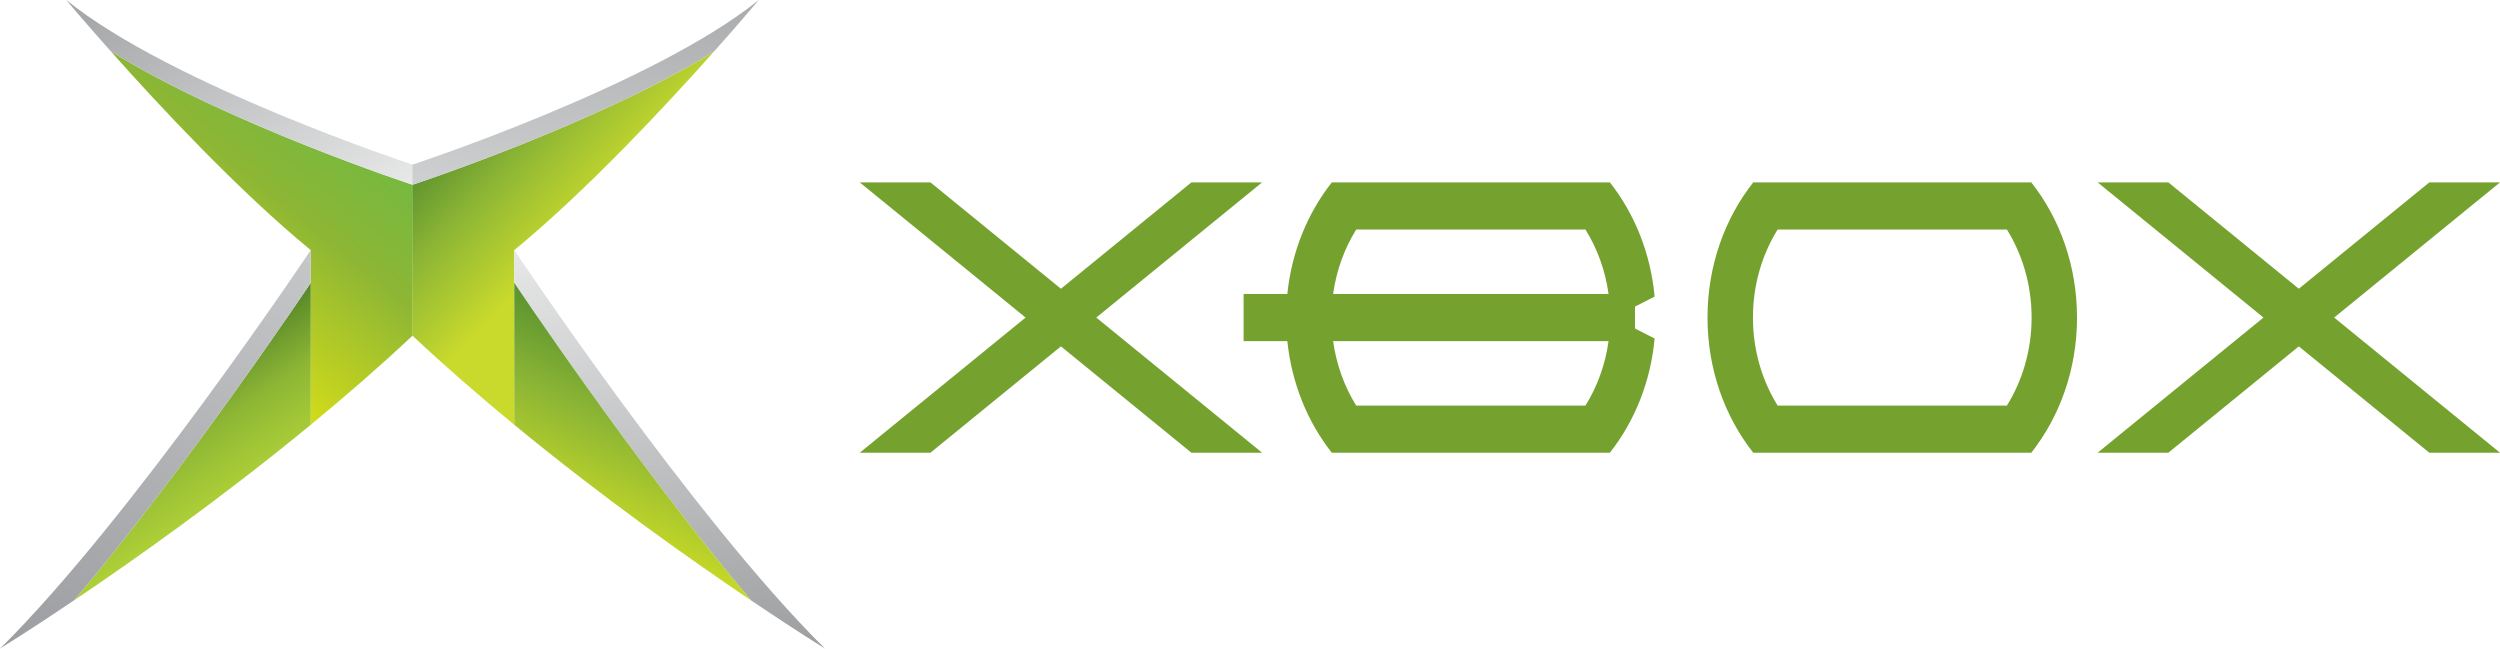
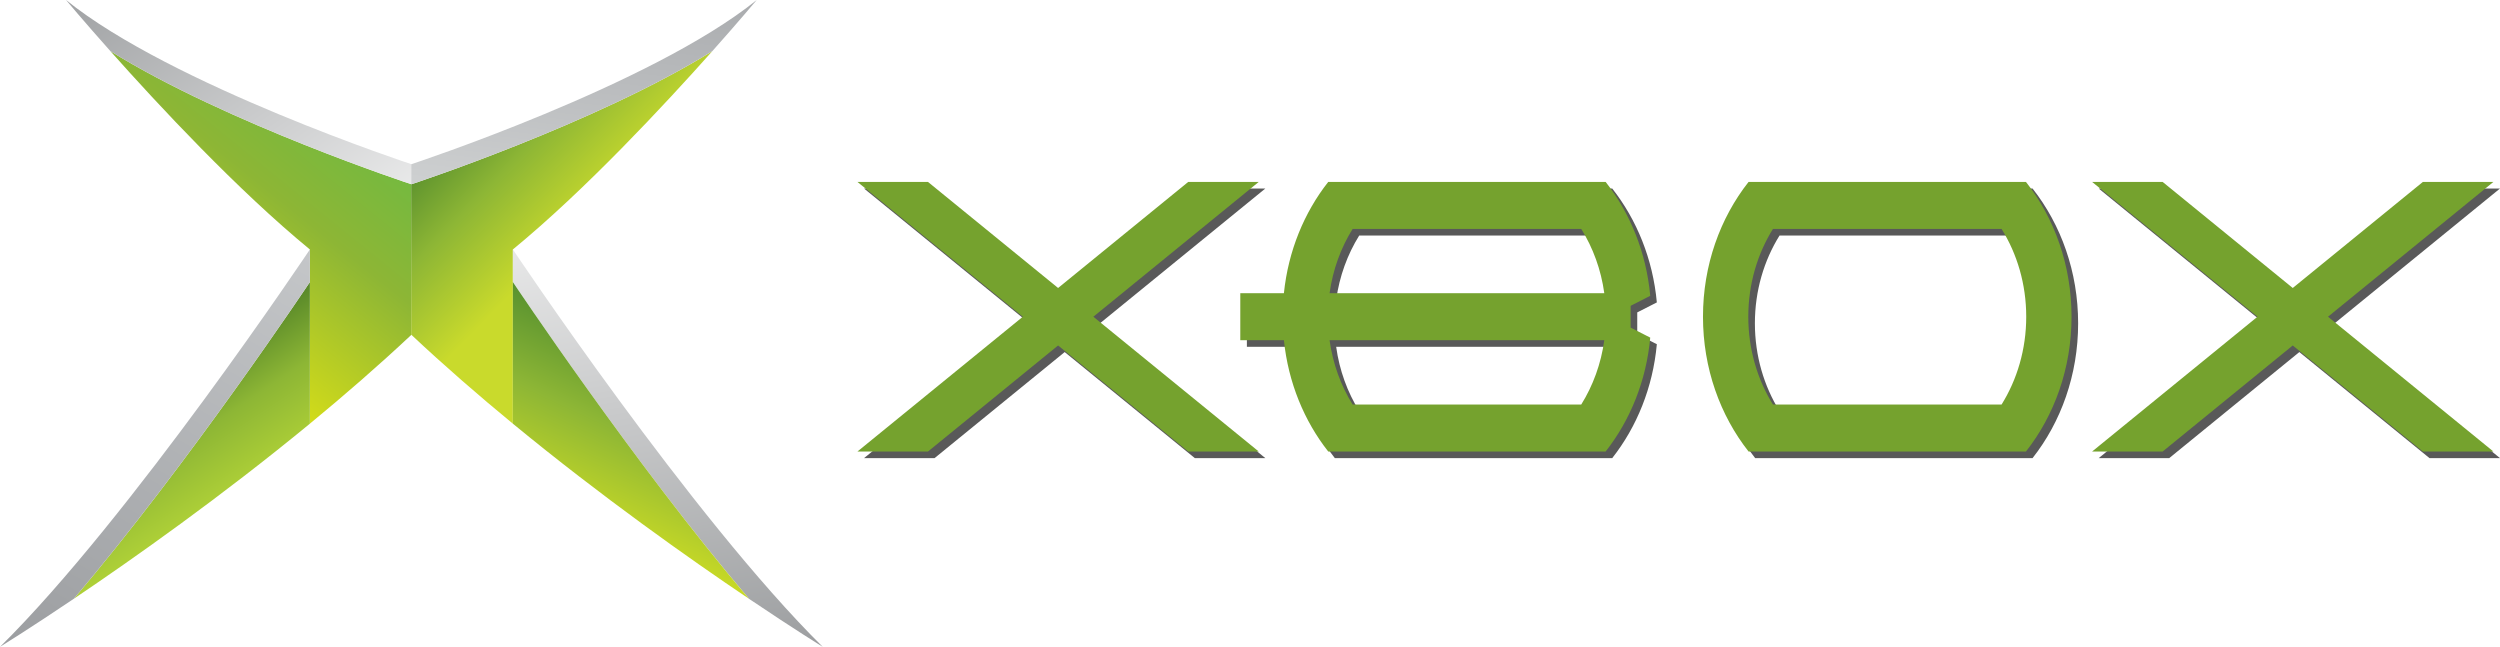
- <svg xmlns="http://www.w3.org/2000/svg" width="566.929" height="147.072" xml:space="preserve" version="1.1" id="svg21">
+ <svg xmlns="http://www.w3.org/2000/svg" width="568.417" height="147.073" xml:space="preserve" version="1.1" id="svg21">
  <defs id="defs21" />
-   <path fill="#93C83E" d="M 286.207,41.362 H 270.174 L 240.588,65.478 211,41.362 h -16.034 l 37.603,30.65 -37.603,30.649 H 211 l 29.587,-24.115 29.586,24.115 h 16.033 L 248.603,72.012 Z" style="display:inline;fill:#75a22e;fill-opacity:1" id="path2" />
-   <path fill="#93C83E" d="m 403.119,91.974 c -3.527,-5.67 -5.602,-12.546 -5.602,-19.962 0,-7.417 2.074,-14.294 5.602,-19.962 h 51.986 c 3.529,5.668 5.604,12.545 5.604,19.962 0,7.417 -2.074,14.292 -5.604,19.962 z M 460.66,41.379 V 41.36 h -63.094 v 0.018 c -6.441,8.19 -10.352,18.9 -10.352,30.634 0,11.731 3.91,22.444 10.352,30.632 v 0.018 h 63.094 v -0.018 c 6.441,-8.189 10.35,-18.9 10.35,-30.632 -10e-4,-11.734 -3.909,-22.444 -10.35,-30.633 M 307.553,91.974 c -2.665,-4.281 -4.497,-9.248 -5.239,-14.617 h 62.459 c -0.738,5.369 -2.57,10.336 -5.237,14.617 z m 0,-39.925 h 51.983 c 2.666,4.281 4.499,9.249 5.238,14.616 h -62.459 c 0.741,-5.367 2.573,-10.334 5.238,-14.616 m 63.214,17.481 4.455,-2.27 c -0.904,-9.863 -4.57,-18.813 -10.129,-25.881 V 41.36 h -63.096 v 0.018 c -5.448,6.926 -9.076,15.663 -10.068,25.286 h -9.916 v 10.691 h 9.916 c 0.992,9.626 4.619,18.36 10.068,25.288 v 0.018 h 63.096 v -0.02 c 5.559,-7.068 9.225,-16.02 10.129,-25.88 L 370.767,74.49 Z M 566.929,41.362 H 550.896 L 521.308,65.478 491.722,41.362 h -16.035 l 37.604,30.65 -37.604,30.649 h 16.035 l 29.586,-24.115 29.588,24.115 h 16.033 L 529.324,72.012 Z" style="display:inline;fill:#75a22e;fill-opacity:1" id="path1" />
-   <linearGradient id="a" gradientUnits="userSpaceOnUse" x1="-72.165" y1="11.666" x2="-71.912" y2="11.666" gradientTransform="scale(280.446 -280.446) rotate(51 -23.523 81.499)">
+   <g id="g5" transform="translate(-0.512,-0.5)" style="fill:#000000;opacity:0.65">
+     <path fill="#93C83E" d="M 288.207,43.362 H 272.174 L 242.588,67.478 213,43.362 h -16.034 l 37.603,30.65 -37.603,30.649 H 213 l 29.587,-24.115 29.586,24.115 h 16.033 L 250.603,74.012 Z" style="display:inline;fill:#000000;fill-opacity:1" id="path3" />
+     <path fill="#93C83E" d="m 405.119,93.974 c -3.527,-5.67 -5.602,-12.546 -5.602,-19.962 0,-7.417 2.074,-14.294 5.602,-19.962 h 51.986 c 3.529,5.668 5.604,12.545 5.604,19.962 0,7.417 -2.074,14.292 -5.604,19.962 z M 462.66,43.379 V 43.36 h -63.094 v 0.018 c -6.441,8.19 -10.352,18.9 -10.352,30.634 0,11.731 3.91,22.444 10.352,30.632 v 0.018 h 63.094 v -0.018 c 6.441,-8.189 10.35,-18.9 10.35,-30.632 -10e-4,-11.734 -3.909,-22.444 -10.35,-30.633 M 309.553,93.974 c -2.665,-4.281 -4.497,-9.248 -5.239,-14.617 h 62.459 c -0.738,5.369 -2.57,10.336 -5.237,14.617 z m 0,-39.925 h 51.983 c 2.666,4.281 4.499,9.249 5.238,14.616 h -62.459 c 0.741,-5.367 2.573,-10.334 5.238,-14.616 m 63.214,17.481 4.455,-2.27 c -0.904,-9.863 -4.57,-18.813 -10.129,-25.881 V 43.36 h -63.096 v 0.018 c -5.448,6.926 -9.076,15.663 -10.068,25.286 h -9.916 v 10.691 h 9.916 c 0.992,9.626 4.619,18.36 10.068,25.288 v 0.018 h 63.096 v -0.02 c 5.559,-7.068 9.225,-16.02 10.129,-25.88 L 372.767,76.49 Z M 568.929,43.362 H 552.896 L 523.308,67.478 493.722,43.362 h -16.035 l 37.604,30.65 -37.604,30.649 h 16.035 l 29.586,-24.115 29.588,24.115 h 16.033 L 531.324,74.012 Z" style="display:inline;fill:#000000;fill-opacity:1" id="path5" />
+   </g>
+   <g id="g6" transform="translate(-0.012)">
+     <path fill="#93C83E" d="M 286.207,41.362 H 270.174 L 240.588,65.478 211,41.362 h -16.034 l 37.603,30.65 -37.603,30.649 H 211 l 29.587,-24.115 29.586,24.115 h 16.033 L 248.603,72.012 Z" style="display:inline;fill:#75a22e;fill-opacity:1" id="path2" />
+     <path fill="#93C83E" d="m 403.119,91.974 c -3.527,-5.67 -5.602,-12.546 -5.602,-19.962 0,-7.417 2.074,-14.294 5.602,-19.962 h 51.986 c 3.529,5.668 5.604,12.545 5.604,19.962 0,7.417 -2.074,14.292 -5.604,19.962 z M 460.66,41.379 V 41.36 h -63.094 v 0.018 c -6.441,8.19 -10.352,18.9 -10.352,30.634 0,11.731 3.91,22.444 10.352,30.632 v 0.018 h 63.094 v -0.018 c 6.441,-8.189 10.35,-18.9 10.35,-30.632 -10e-4,-11.734 -3.909,-22.444 -10.35,-30.633 M 307.553,91.974 c -2.665,-4.281 -4.497,-9.248 -5.239,-14.617 h 62.459 c -0.738,5.369 -2.57,10.336 -5.237,14.617 z m 0,-39.925 h 51.983 c 2.666,4.281 4.499,9.249 5.238,14.616 h -62.459 c 0.741,-5.367 2.573,-10.334 5.238,-14.616 m 63.214,17.481 4.455,-2.27 c -0.904,-9.863 -4.57,-18.813 -10.129,-25.881 V 41.36 h -63.096 v 0.018 c -5.448,6.926 -9.076,15.663 -10.068,25.286 h -9.916 v 10.691 h 9.916 c 0.992,9.626 4.619,18.36 10.068,25.288 v 0.018 h 63.096 v -0.02 c 5.559,-7.068 9.225,-16.02 10.129,-25.88 L 370.767,74.49 Z M 566.929,41.362 H 550.896 L 521.308,65.478 491.722,41.362 h -16.035 l 37.604,30.65 -37.604,30.649 h 16.035 l 29.586,-24.115 29.588,24.115 h 16.033 L 529.324,72.012 Z" style="display:inline;fill:#75a22e;fill-opacity:1" id="path1" />
+   </g>
+   <linearGradient id="a" gradientUnits="userSpaceOnUse" x1="-72.165" y1="11.666" x2="-71.912" y2="11.666" gradientTransform="matrix(176.4904,-217.9475,-217.9475,-176.4904,15317.153,-13599.057)">
    <stop offset="0" style="stop-color:#d3dc19" id="stop2" />
    <stop offset=".5" style="stop-color:#8db635" id="stop3" />
    <stop offset="1" style="stop-color:#66bb46" id="stop4" />
  </linearGradient>
-   <linearGradient id="b" gradientUnits="userSpaceOnUse" x1="-70.236" y1="11.671" x2="-69.982" y2="11.671" gradientTransform="scale(386.5615 -386.5615) rotate(-56 -46.02 -60.277)">
+   <linearGradient id="b" gradientUnits="userSpaceOnUse" x1="-70.236" y1="11.671" x2="-69.982" y2="11.671" gradientTransform="matrix(216.1625,320.474,320.474,-216.1625,11475.447,25019.358)">
    <stop offset="0" style="stop-color:#a0a2a4" id="stop5" />
    <stop offset="1" style="stop-color:#fafafa" id="stop6" />
  </linearGradient>
-   <linearGradient id="c" gradientUnits="userSpaceOnUse" x1="-71.278" y1="11.932" x2="-71.278" y2="12.021" gradientTransform="scale(416.753 -416.753) rotate(34 -15.62 122.605)">
+   <linearGradient id="c" gradientUnits="userSpaceOnUse" x1="-71.278" y1="11.932" x2="-71.278" y2="12.021" gradientTransform="matrix(345.5039,-233.0453,-233.0453,-345.5039,27459.61,-12375.664)">
    <stop offset="0" style="stop-color:#aed037" id="stop7" />
    <stop offset=".421" style="stop-color:#8db635" id="stop8" />
    <stop offset="1" style="stop-color:#3e7223" id="stop9" />
  </linearGradient>
-   <linearGradient id="d" gradientUnits="userSpaceOnUse" x1="-71.394" y1="12.16" x2="-71.14" y2="12.16" gradientTransform="scale(559.486 -559.486) rotate(60 -24.923 67.786)">
+   <linearGradient id="d" gradientUnits="userSpaceOnUse" x1="-71.394" y1="12.16" x2="-71.14" y2="12.16" gradientTransform="matrix(279.743,-484.5291,-484.5291,-279.743,25872.254,-31038.577)">
    <stop offset="0" style="stop-color:#9b9da0" id="stop10" />
    <stop offset="1" style="stop-color:#cfd1d3" id="stop11" />
  </linearGradient>
-   <linearGradient id="e" gradientUnits="userSpaceOnUse" x1="-71.398" y1="13.965" x2="-71.145" y2="13.965" gradientTransform="scale(-268.3808 268.3808) rotate(-44 -52.964 -80.574)">
+   <linearGradient id="e" gradientUnits="userSpaceOnUse" x1="-71.398" y1="13.965" x2="-71.145" y2="13.965" gradientTransform="matrix(-193.057,-186.433,-186.433,193.057,-11032.2,-15943.376)">
    <stop offset=".303" style="stop-color:#c9da2c" id="stop12" />
    <stop offset=".608" style="stop-color:#8db635" id="stop13" />
    <stop offset="1" style="stop-color:#347428" id="stop14" />
  </linearGradient>
-   <linearGradient id="f" gradientUnits="userSpaceOnUse" x1="-72.94" y1="13.161" x2="-72.687" y2="13.161" gradientTransform="scale(252.6375 -252.6375) rotate(83 -28.673 48)">
+   <linearGradient id="f" gradientUnits="userSpaceOnUse" x1="-72.94" y1="13.161" x2="-72.687" y2="13.161" gradientTransform="matrix(30.78877,-250.7544,-250.7544,-30.78877,5675.141,-17838.62)">
    <stop offset="0" style="stop-color:#ced0d1" id="stop15" />
    <stop offset="1" style="stop-color:#a0a2a5" id="stop16" />
  </linearGradient>
-   <linearGradient id="g" gradientUnits="userSpaceOnUse" x1="-71.391" y1="13.042" x2="-71.138" y2="13.042" gradientTransform="scale(-500.2594 500.2594) rotate(-80 -43.445 -35.677)">
+   <linearGradient id="g" gradientUnits="userSpaceOnUse" x1="-71.391" y1="13.042" x2="-71.138" y2="13.042" gradientTransform="matrix(-86.86913,-492.6593,-492.6593,86.86913,383.133,-36152.109)">
    <stop offset="0" style="stop-color:#9b9d9f" id="stop17" />
    <stop offset="1" style="stop-color:#fafafa" id="stop18" />
  </linearGradient>
-   <linearGradient id="h" gradientUnits="userSpaceOnUse" x1="-72.533" y1="13.199" x2="-72.283" y2="13.199" gradientTransform="scale(212.2382 -212.2382) rotate(65 -25.15 63.744)">
+   <linearGradient id="h" gradientUnits="userSpaceOnUse" x1="-72.533" y1="13.199" x2="-72.283" y2="13.199" gradientTransform="matrix(89.69574,-192.3531,-192.3531,-89.69574,9179.415,-12649.028)">
    <stop offset="0" style="stop-color:#c7d926" id="stop19" />
    <stop offset=".416" style="stop-color:#8db635" id="stop20" />
    <stop offset="1" style="stop-color:#3a7d2c" id="stop21" />
  </linearGradient>
-   <g id="g21">
-     <path fill="url(#a)" d="m 70.465,56.721 v 39.61 C 78.275,89.901 86.1,83.112 93.568,76.102 V 41.9 c 0,0 -41.962,-13.809 -68.457,-30.276 10.913,12.263 28.957,31.638 45.354,45.097" id="path4" style="display:inline" />
-     <path fill="url(#b)" d="M25.111 11.624C51.605 28.092 93.568 41.9 93.568 41.9v-4.56S38.992 19.379 15.026 0c-.001 0 3.894 4.668 10.085 11.624" id="path6" />
-     <path fill="url(#c)" d="M16.797 136.14c13.526-9.11 33.549-23.244 53.67-39.809V64.129s-27.402 41.054-53.67 72.011" id="path9" />
-     <path fill="url(#d)" d="M.012 147.073s6.526-4.021 16.786-10.934c26.268-30.957 53.67-72.009 53.67-72.009v-7.409c-.001 0-40.715 60.996-70.456 90.352" id="path11" />
-     <path fill="url(#e)" d="M93.52 41.9v34.201c7.465 7.011 15.289 13.8 23.1 20.229V56.72c16.397-13.459 34.44-32.834 45.354-45.097C135.481 28.092 93.52 41.9 93.52 41.9" id="path14" />
-     <path fill="url(#f)" d="M93.52 37.34v4.56s41.961-13.809 68.454-30.276C168.165 4.668 172.061 0 172.061 0 148.095 19.379 93.52 37.34 93.52 37.34" id="path16" />
-     <path fill="url(#g)" d="M116.622 64.129s27.404 41.054 53.671 72.009c10.256 6.912 16.787 10.934 16.787 10.934-29.743-29.354-70.457-90.352-70.457-90.352l-.001 7.409z" id="path18" />
-     <path fill="url(#h)" d="M116.622 96.331c20.124 16.564 40.142 30.698 53.671 39.809-26.267-30.957-53.671-72.009-53.671-72.009v32.2z" id="path21" />
+   <g id="g21" transform="translate(-0.012)">
+     <path fill="url(#a)" d="m 70.465,56.721 v 39.61 C 78.275,89.901 86.1,83.112 93.568,76.102 V 41.9 c 0,0 -41.962,-13.809 -68.457,-30.276 10.913,12.263 28.957,31.638 45.354,45.097" id="path4" style="display:inline;fill:url(#a)" />
+     <path fill="url(#b)" d="M 25.111,11.624 C 51.605,28.092 93.568,41.9 93.568,41.9 v -4.56 c 0,0 -54.576,-17.961 -78.542,-37.34 -10e-4,0 3.894,4.668 10.085,11.624" id="path6" style="fill:url(#b)" />
+     <path fill="url(#c)" d="m 16.797,136.14 c 13.526,-9.11 33.549,-23.244 53.67,-39.809 V 64.129 c 0,0 -27.402,41.054 -53.67,72.011" id="path9" style="fill:url(#c)" />
+     <path fill="url(#d)" d="m 0.012,147.073 c 0,0 6.526,-4.021 16.786,-10.934 26.268,-30.957 53.67,-72.009 53.67,-72.009 v -7.409 c -0.001,0 -40.715,60.996 -70.456,90.352" id="path11" style="fill:url(#d)" />
+     <path fill="url(#e)" d="m 93.52,41.9 v 34.201 c 7.465,7.011 15.289,13.8 23.1,20.229 V 56.72 C 133.017,43.261 151.06,23.886 161.974,11.623 135.481,28.092 93.52,41.9 93.52,41.9" id="path14" style="fill:url(#e)" />
+     <path fill="url(#f)" d="m 93.52,37.34 v 4.56 c 0,0 41.961,-13.809 68.454,-30.276 C 168.165,4.668 172.061,0 172.061,0 148.095,19.379 93.52,37.34 93.52,37.34" id="path16" style="fill:url(#f)" />
+     <path fill="url(#g)" d="m 116.622,64.129 c 0,0 27.404,41.054 53.671,72.009 10.256,6.912 16.787,10.934 16.787,10.934 C 157.337,117.718 116.623,56.72 116.623,56.72 Z" id="path18" style="fill:url(#g)" />
+     <path fill="url(#h)" d="m 116.622,96.331 c 20.124,16.564 40.142,30.698 53.671,39.809 -26.267,-30.957 -53.671,-72.009 -53.671,-72.009 z" id="path21" style="fill:url(#h)" />
  </g>
</svg>
